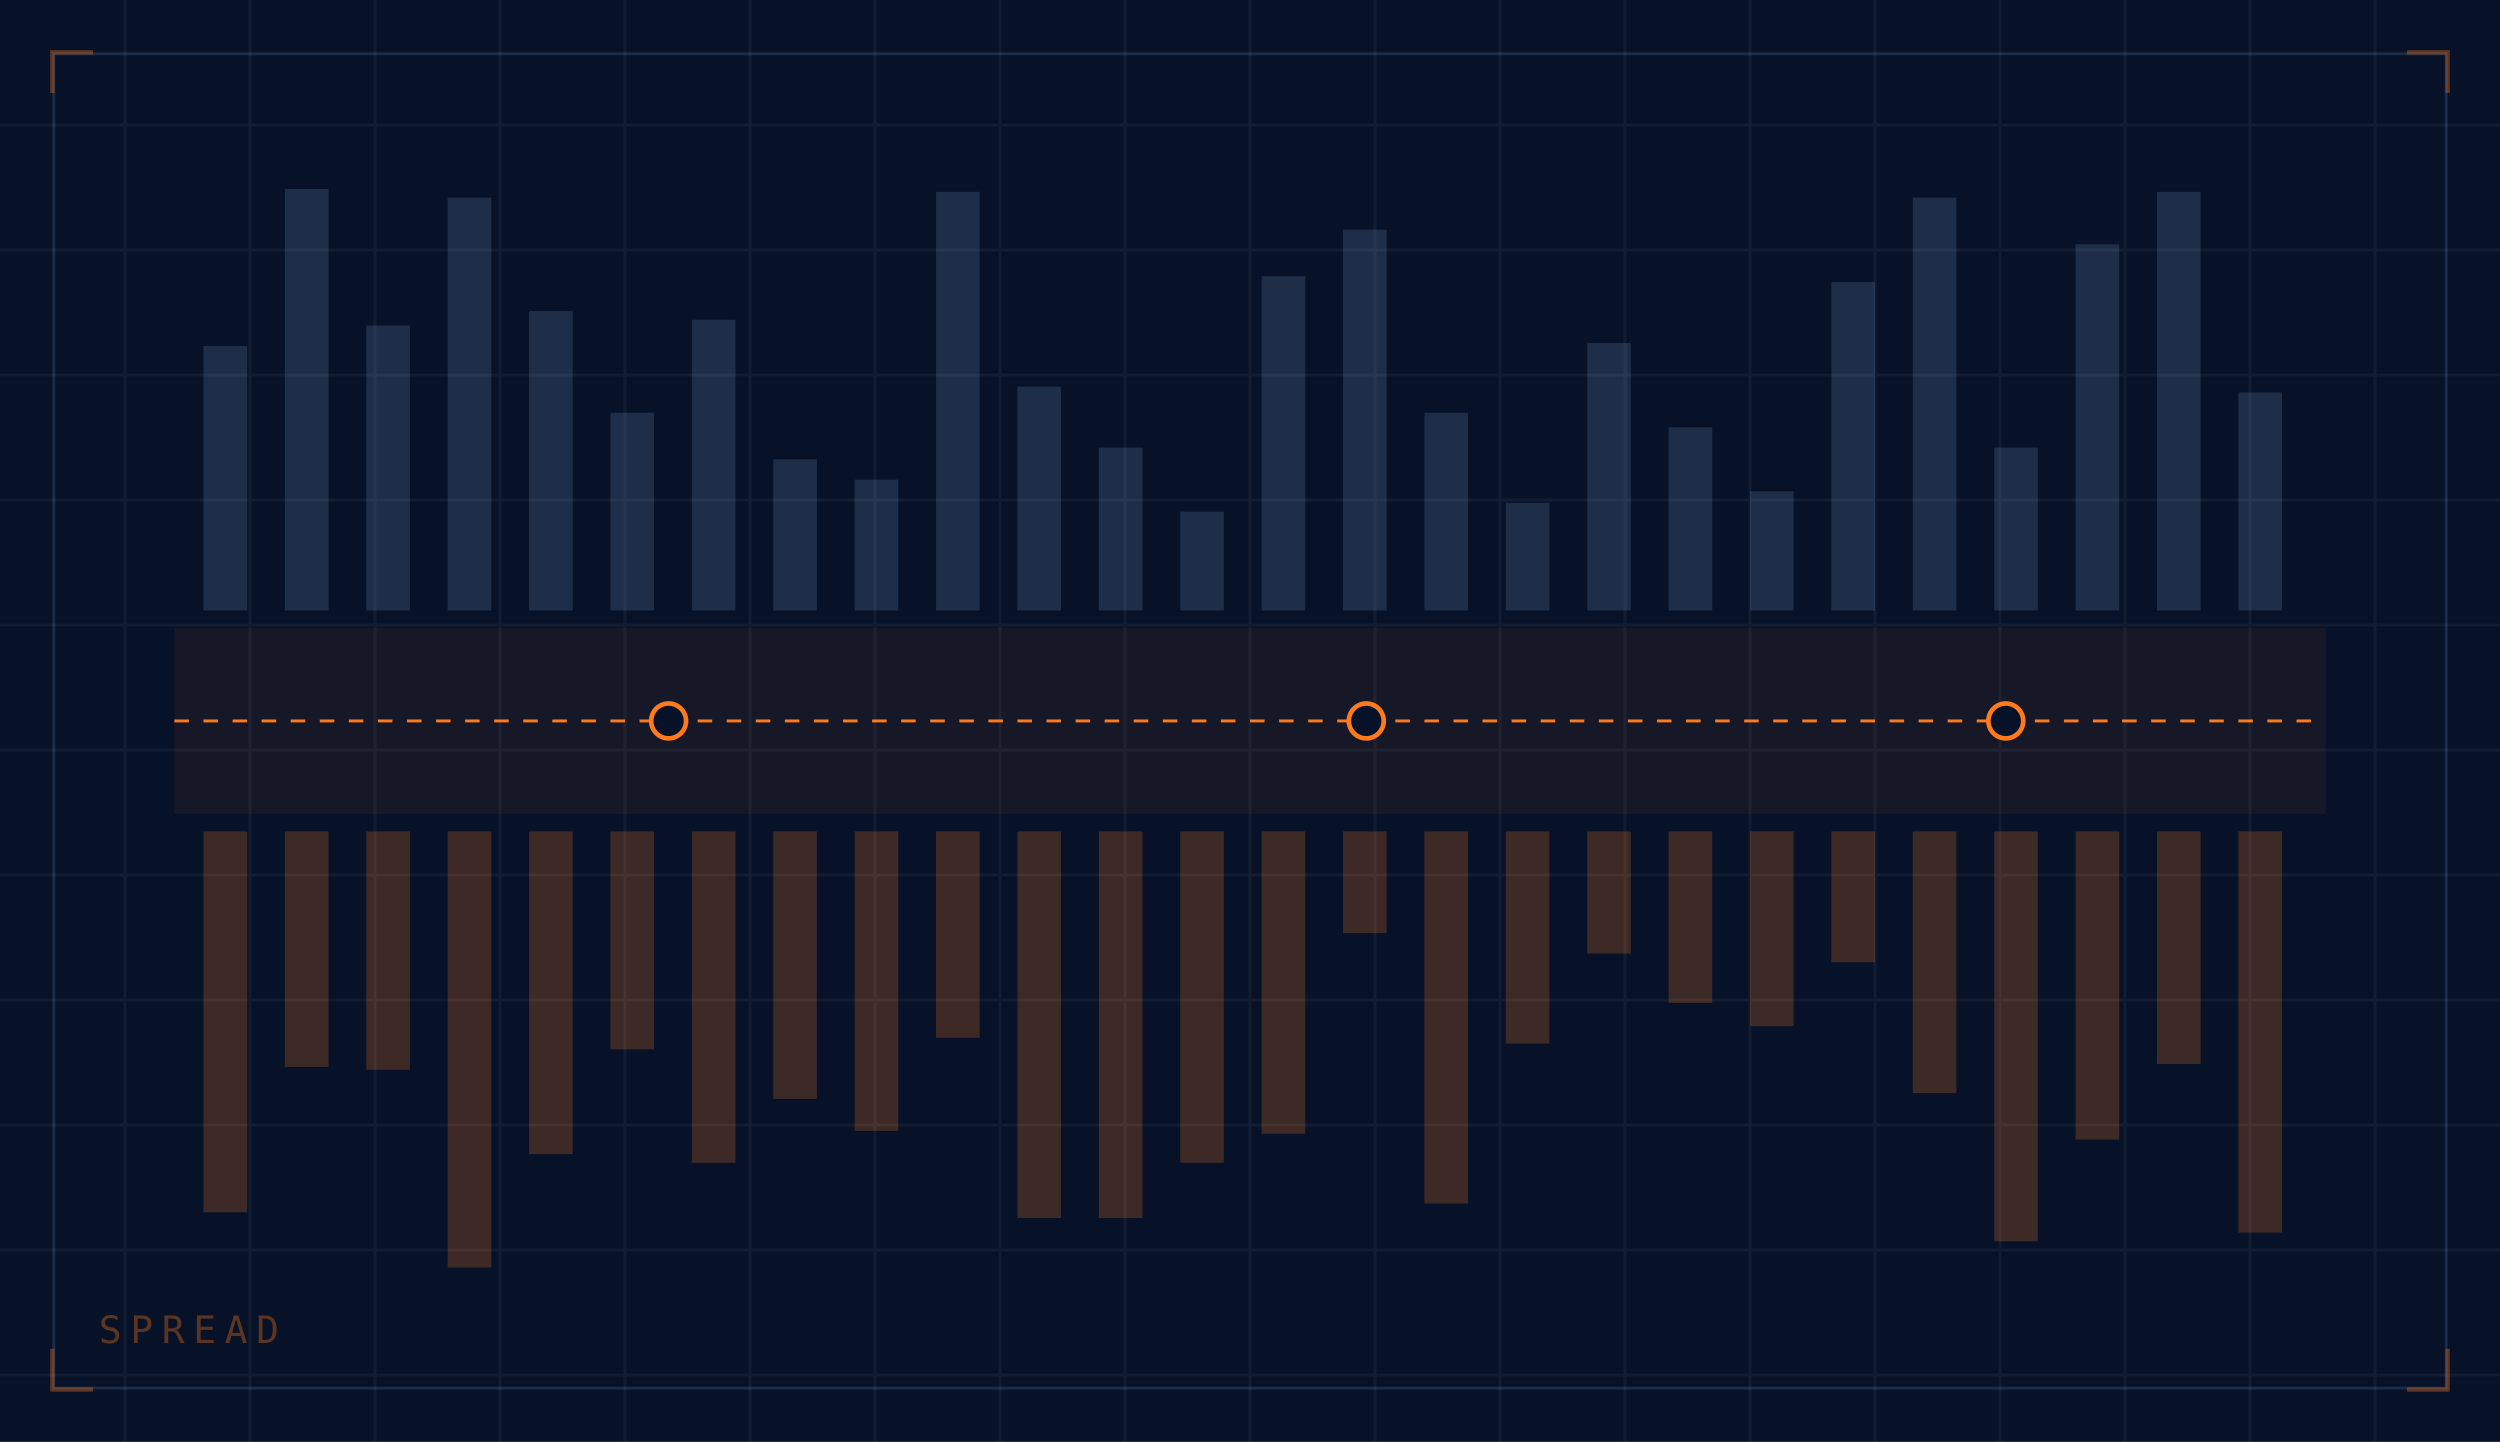
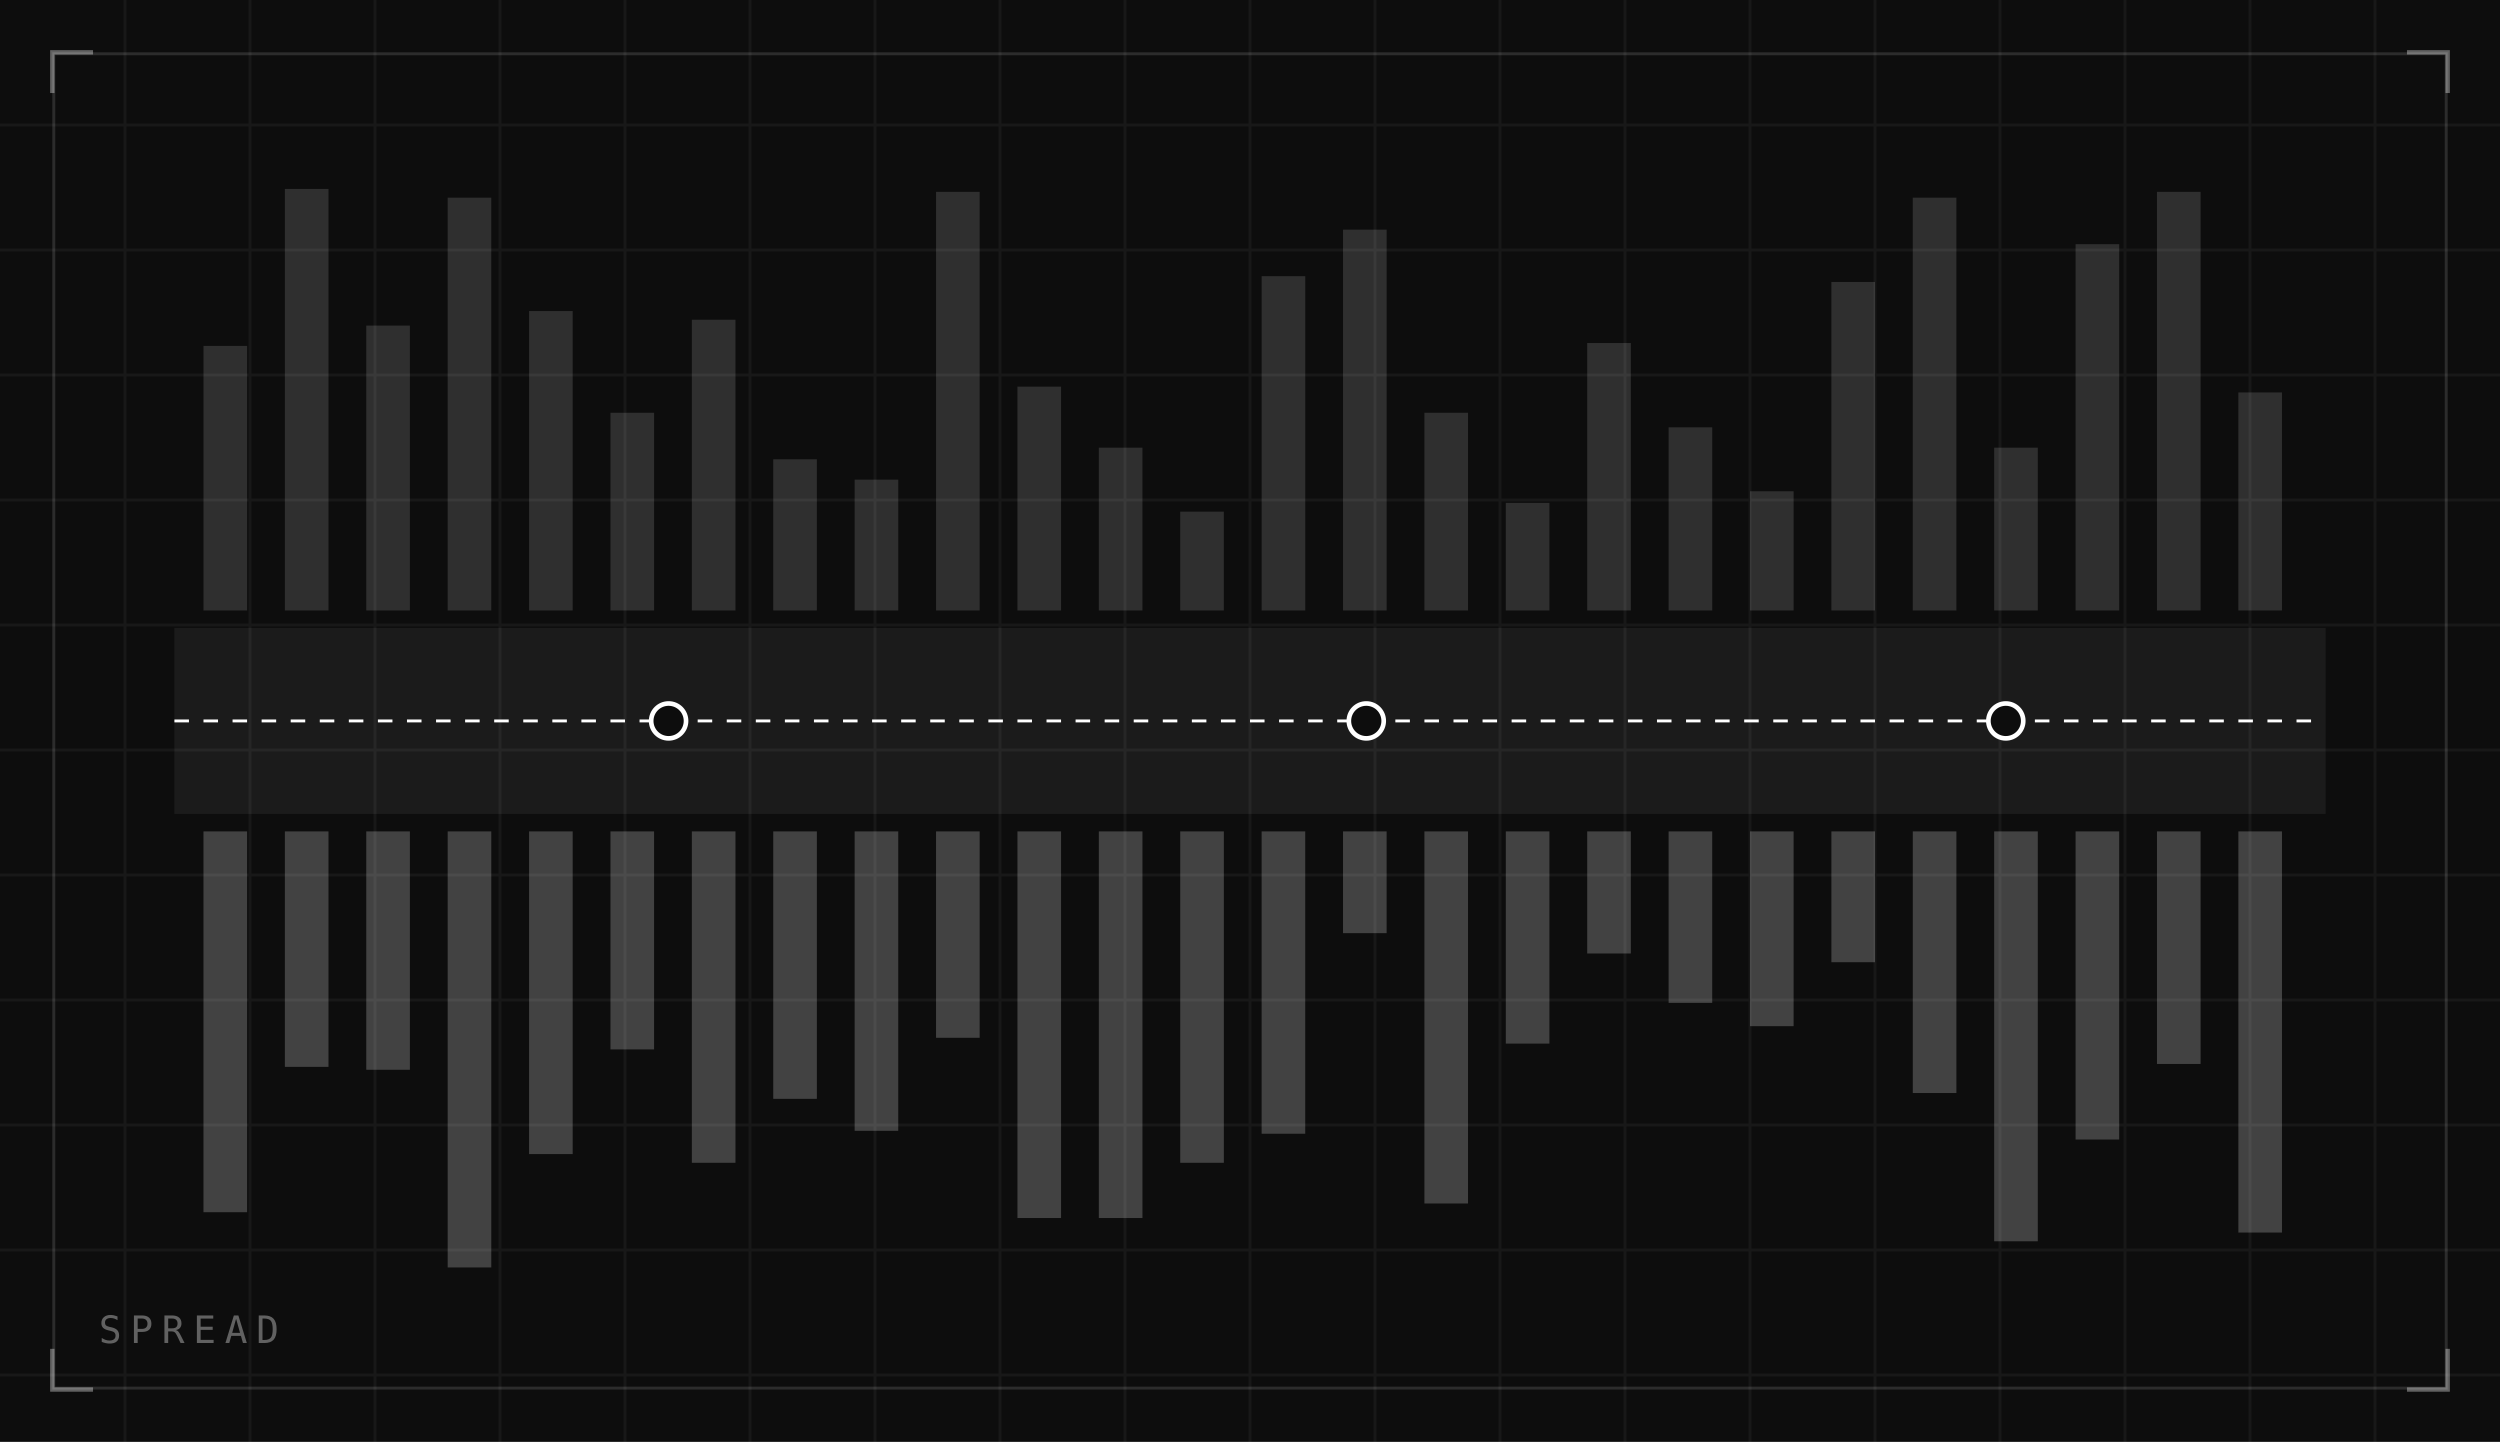
<svg xmlns="http://www.w3.org/2000/svg" viewBox="0 0 860 496" width="860" height="496">
-   <rect width="860" height="496" fill="#071228" />
+   <rect width="860" height="496" fill="#0d0d0d" />
  <g stroke="#ffffff" stroke-width="1" opacity="0.05">
    <line x1="43" y1="0" x2="43" y2="496" />
    <line x1="86" y1="0" x2="86" y2="496" />
    <line x1="129" y1="0" x2="129" y2="496" />
    <line x1="172" y1="0" x2="172" y2="496" />
    <line x1="215" y1="0" x2="215" y2="496" />
    <line x1="258" y1="0" x2="258" y2="496" />
    <line x1="301" y1="0" x2="301" y2="496" />
    <line x1="344" y1="0" x2="344" y2="496" />
    <line x1="387" y1="0" x2="387" y2="496" />
    <line x1="430" y1="0" x2="430" y2="496" />
    <line x1="473" y1="0" x2="473" y2="496" />
    <line x1="516" y1="0" x2="516" y2="496" />
    <line x1="559" y1="0" x2="559" y2="496" />
    <line x1="602" y1="0" x2="602" y2="496" />
    <line x1="645" y1="0" x2="645" y2="496" />
    <line x1="688" y1="0" x2="688" y2="496" />
    <line x1="731" y1="0" x2="731" y2="496" />
    <line x1="774" y1="0" x2="774" y2="496" />
    <line x1="817" y1="0" x2="817" y2="496" />
    <line x1="0" y1="43" x2="860" y2="43" />
    <line x1="0" y1="86" x2="860" y2="86" />
    <line x1="0" y1="129" x2="860" y2="129" />
    <line x1="0" y1="172" x2="860" y2="172" />
    <line x1="0" y1="215" x2="860" y2="215" />
    <line x1="0" y1="258" x2="860" y2="258" />
    <line x1="0" y1="301" x2="860" y2="301" />
    <line x1="0" y1="344" x2="860" y2="344" />
    <line x1="0" y1="387" x2="860" y2="387" />
    <line x1="0" y1="430" x2="860" y2="430" />
    <line x1="0" y1="473" x2="860" y2="473" />
  </g>
-   <rect x="70" y="119" width="15" height="91" fill="rgba(158,197,255,0.30)" opacity="0.5" />
-   <rect x="70" y="286" width="15" height="131" fill="#ff7a1a" opacity="0.22" />
-   <rect x="98" y="65" width="15" height="145" fill="rgba(158,197,255,0.30)" opacity="0.5" />
-   <rect x="98" y="286" width="15" height="81" fill="#ff7a1a" opacity="0.22" />
-   <rect x="126" y="112" width="15" height="98" fill="rgba(158,197,255,0.30)" opacity="0.5" />
-   <rect x="126" y="286" width="15" height="82" fill="#ff7a1a" opacity="0.22" />
-   <rect x="154" y="68" width="15" height="142" fill="rgba(158,197,255,0.30)" opacity="0.5" />
-   <rect x="154" y="286" width="15" height="150" fill="#ff7a1a" opacity="0.22" />
-   <rect x="182" y="107" width="15" height="103" fill="rgba(158,197,255,0.30)" opacity="0.5" />
-   <rect x="182" y="286" width="15" height="111" fill="#ff7a1a" opacity="0.22" />
-   <rect x="210" y="142" width="15" height="68" fill="rgba(158,197,255,0.30)" opacity="0.5" />
-   <rect x="210" y="286" width="15" height="75" fill="#ff7a1a" opacity="0.22" />
-   <rect x="238" y="110" width="15" height="100" fill="rgba(158,197,255,0.30)" opacity="0.5" />
-   <rect x="238" y="286" width="15" height="114" fill="#ff7a1a" opacity="0.22" />
-   <rect x="266" y="158" width="15" height="52" fill="rgba(158,197,255,0.30)" opacity="0.5" />
-   <rect x="266" y="286" width="15" height="92" fill="#ff7a1a" opacity="0.22" />
-   <rect x="294" y="165" width="15" height="45" fill="rgba(158,197,255,0.30)" opacity="0.5" />
-   <rect x="294" y="286" width="15" height="103" fill="#ff7a1a" opacity="0.22" />
-   <rect x="322" y="66" width="15" height="144" fill="rgba(158,197,255,0.30)" opacity="0.5" />
-   <rect x="322" y="286" width="15" height="71" fill="#ff7a1a" opacity="0.22" />
-   <rect x="350" y="133" width="15" height="77" fill="rgba(158,197,255,0.30)" opacity="0.5" />
-   <rect x="350" y="286" width="15" height="133" fill="#ff7a1a" opacity="0.22" />
-   <rect x="378" y="154" width="15" height="56" fill="rgba(158,197,255,0.30)" opacity="0.5" />
-   <rect x="378" y="286" width="15" height="133" fill="#ff7a1a" opacity="0.22" />
-   <rect x="406" y="176" width="15" height="34" fill="rgba(158,197,255,0.30)" opacity="0.5" />
-   <rect x="406" y="286" width="15" height="114" fill="#ff7a1a" opacity="0.22" />
-   <rect x="434" y="95" width="15" height="115" fill="rgba(158,197,255,0.30)" opacity="0.5" />
-   <rect x="434" y="286" width="15" height="104" fill="#ff7a1a" opacity="0.22" />
-   <rect x="462" y="79" width="15" height="131" fill="rgba(158,197,255,0.30)" opacity="0.5" />
-   <rect x="462" y="286" width="15" height="35" fill="#ff7a1a" opacity="0.22" />
-   <rect x="490" y="142" width="15" height="68" fill="rgba(158,197,255,0.30)" opacity="0.5" />
-   <rect x="490" y="286" width="15" height="128" fill="#ff7a1a" opacity="0.22" />
-   <rect x="518" y="173" width="15" height="37" fill="rgba(158,197,255,0.30)" opacity="0.5" />
-   <rect x="518" y="286" width="15" height="73" fill="#ff7a1a" opacity="0.22" />
-   <rect x="546" y="118" width="15" height="92" fill="rgba(158,197,255,0.30)" opacity="0.5" />
-   <rect x="546" y="286" width="15" height="42" fill="#ff7a1a" opacity="0.22" />
-   <rect x="574" y="147" width="15" height="63" fill="rgba(158,197,255,0.30)" opacity="0.5" />
-   <rect x="574" y="286" width="15" height="59" fill="#ff7a1a" opacity="0.22" />
-   <rect x="602" y="169" width="15" height="41" fill="rgba(158,197,255,0.30)" opacity="0.5" />
-   <rect x="602" y="286" width="15" height="67" fill="#ff7a1a" opacity="0.22" />
-   <rect x="630" y="97" width="15" height="113" fill="rgba(158,197,255,0.30)" opacity="0.5" />
-   <rect x="630" y="286" width="15" height="45" fill="#ff7a1a" opacity="0.22" />
-   <rect x="658" y="68" width="15" height="142" fill="rgba(158,197,255,0.30)" opacity="0.5" />
-   <rect x="658" y="286" width="15" height="90" fill="#ff7a1a" opacity="0.22" />
-   <rect x="686" y="154" width="15" height="56" fill="rgba(158,197,255,0.30)" opacity="0.5" />
-   <rect x="686" y="286" width="15" height="141" fill="#ff7a1a" opacity="0.22" />
-   <rect x="714" y="84" width="15" height="126" fill="rgba(158,197,255,0.30)" opacity="0.5" />
-   <rect x="714" y="286" width="15" height="106" fill="#ff7a1a" opacity="0.22" />
-   <rect x="742" y="66" width="15" height="144" fill="rgba(158,197,255,0.30)" opacity="0.5" />
-   <rect x="742" y="286" width="15" height="80" fill="#ff7a1a" opacity="0.22" />
-   <rect x="770" y="135" width="15" height="75" fill="rgba(158,197,255,0.30)" opacity="0.5" />
-   <rect x="770" y="286" width="15" height="138" fill="#ff7a1a" opacity="0.22" />
-   <rect x="60" y="216" width="740" height="64" fill="#ff7a1a" opacity="0.06" />
-   <line x1="60" y1="248" x2="800" y2="248" stroke="#ff7a1a" stroke-dasharray="5 5" />
-   <circle cx="230" cy="248" r="6" fill="#071228" stroke="#ff7a1a" stroke-width="1.6" />
-   <circle cx="470" cy="248" r="6" fill="#071228" stroke="#ff7a1a" stroke-width="1.6" />
-   <circle cx="690" cy="248" r="6" fill="#071228" stroke="#ff7a1a" stroke-width="1.6" />
-   <rect x="18.5" y="18.5" width="823" height="459" fill="none" stroke="rgba(158,197,255,0.14)" />
-   <path d="M18 32V18H32" fill="none" stroke="rgba(255,122,26,0.34)" stroke-width="1.5" />
-   <path d="M842 32V18H828" fill="none" stroke="rgba(255,122,26,0.34)" stroke-width="1.5" />
-   <path d="M18 464V478H32" fill="none" stroke="rgba(255,122,26,0.34)" stroke-width="1.5" />
-   <path d="M842 464V478H828" fill="none" stroke="rgba(255,122,26,0.34)" stroke-width="1.5" />
-   <text x="34" y="462" font-family="ui-monospace,monospace" font-size="13" letter-spacing="3" fill="rgba(255,122,26,0.34)">SPREAD</text>
+   <rect x="70" y="119" width="15" height="91" fill="rgba(255,255,255,0.28)" opacity="0.5" />
+   <rect x="70" y="286" width="15" height="131" fill="#ffffff" opacity="0.22" />
+   <rect x="98" y="65" width="15" height="145" fill="rgba(255,255,255,0.28)" opacity="0.5" />
+   <rect x="98" y="286" width="15" height="81" fill="#ffffff" opacity="0.22" />
+   <rect x="126" y="112" width="15" height="98" fill="rgba(255,255,255,0.28)" opacity="0.5" />
+   <rect x="126" y="286" width="15" height="82" fill="#ffffff" opacity="0.22" />
+   <rect x="154" y="68" width="15" height="142" fill="rgba(255,255,255,0.28)" opacity="0.5" />
+   <rect x="154" y="286" width="15" height="150" fill="#ffffff" opacity="0.22" />
+   <rect x="182" y="107" width="15" height="103" fill="rgba(255,255,255,0.28)" opacity="0.5" />
+   <rect x="182" y="286" width="15" height="111" fill="#ffffff" opacity="0.22" />
+   <rect x="210" y="142" width="15" height="68" fill="rgba(255,255,255,0.28)" opacity="0.5" />
+   <rect x="210" y="286" width="15" height="75" fill="#ffffff" opacity="0.22" />
+   <rect x="238" y="110" width="15" height="100" fill="rgba(255,255,255,0.28)" opacity="0.5" />
+   <rect x="238" y="286" width="15" height="114" fill="#ffffff" opacity="0.22" />
+   <rect x="266" y="158" width="15" height="52" fill="rgba(255,255,255,0.28)" opacity="0.5" />
+   <rect x="266" y="286" width="15" height="92" fill="#ffffff" opacity="0.22" />
+   <rect x="294" y="165" width="15" height="45" fill="rgba(255,255,255,0.28)" opacity="0.5" />
+   <rect x="294" y="286" width="15" height="103" fill="#ffffff" opacity="0.22" />
+   <rect x="322" y="66" width="15" height="144" fill="rgba(255,255,255,0.28)" opacity="0.5" />
+   <rect x="322" y="286" width="15" height="71" fill="#ffffff" opacity="0.22" />
+   <rect x="350" y="133" width="15" height="77" fill="rgba(255,255,255,0.28)" opacity="0.5" />
+   <rect x="350" y="286" width="15" height="133" fill="#ffffff" opacity="0.22" />
+   <rect x="378" y="154" width="15" height="56" fill="rgba(255,255,255,0.28)" opacity="0.5" />
+   <rect x="378" y="286" width="15" height="133" fill="#ffffff" opacity="0.22" />
+   <rect x="406" y="176" width="15" height="34" fill="rgba(255,255,255,0.28)" opacity="0.5" />
+   <rect x="406" y="286" width="15" height="114" fill="#ffffff" opacity="0.22" />
+   <rect x="434" y="95" width="15" height="115" fill="rgba(255,255,255,0.28)" opacity="0.5" />
+   <rect x="434" y="286" width="15" height="104" fill="#ffffff" opacity="0.22" />
+   <rect x="462" y="79" width="15" height="131" fill="rgba(255,255,255,0.28)" opacity="0.5" />
+   <rect x="462" y="286" width="15" height="35" fill="#ffffff" opacity="0.22" />
+   <rect x="490" y="142" width="15" height="68" fill="rgba(255,255,255,0.28)" opacity="0.5" />
+   <rect x="490" y="286" width="15" height="128" fill="#ffffff" opacity="0.22" />
+   <rect x="518" y="173" width="15" height="37" fill="rgba(255,255,255,0.28)" opacity="0.5" />
+   <rect x="518" y="286" width="15" height="73" fill="#ffffff" opacity="0.22" />
+   <rect x="546" y="118" width="15" height="92" fill="rgba(255,255,255,0.28)" opacity="0.5" />
+   <rect x="546" y="286" width="15" height="42" fill="#ffffff" opacity="0.22" />
+   <rect x="574" y="147" width="15" height="63" fill="rgba(255,255,255,0.28)" opacity="0.5" />
+   <rect x="574" y="286" width="15" height="59" fill="#ffffff" opacity="0.22" />
+   <rect x="602" y="169" width="15" height="41" fill="rgba(255,255,255,0.28)" opacity="0.5" />
+   <rect x="602" y="286" width="15" height="67" fill="#ffffff" opacity="0.22" />
+   <rect x="630" y="97" width="15" height="113" fill="rgba(255,255,255,0.28)" opacity="0.5" />
+   <rect x="630" y="286" width="15" height="45" fill="#ffffff" opacity="0.22" />
+   <rect x="658" y="68" width="15" height="142" fill="rgba(255,255,255,0.28)" opacity="0.5" />
+   <rect x="658" y="286" width="15" height="90" fill="#ffffff" opacity="0.22" />
+   <rect x="686" y="154" width="15" height="56" fill="rgba(255,255,255,0.28)" opacity="0.5" />
+   <rect x="686" y="286" width="15" height="141" fill="#ffffff" opacity="0.22" />
+   <rect x="714" y="84" width="15" height="126" fill="rgba(255,255,255,0.28)" opacity="0.5" />
+   <rect x="714" y="286" width="15" height="106" fill="#ffffff" opacity="0.22" />
+   <rect x="742" y="66" width="15" height="144" fill="rgba(255,255,255,0.28)" opacity="0.5" />
+   <rect x="742" y="286" width="15" height="80" fill="#ffffff" opacity="0.22" />
+   <rect x="770" y="135" width="15" height="75" fill="rgba(255,255,255,0.28)" opacity="0.5" />
+   <rect x="770" y="286" width="15" height="138" fill="#ffffff" opacity="0.22" />
+   <rect x="60" y="216" width="740" height="64" fill="#ffffff" opacity="0.06" />
+   <line x1="60" y1="248" x2="800" y2="248" stroke="#ffffff" stroke-dasharray="5 5" />
+   <circle cx="230" cy="248" r="6" fill="#0d0d0d" stroke="#ffffff" stroke-width="1.6" />
+   <circle cx="470" cy="248" r="6" fill="#0d0d0d" stroke="#ffffff" stroke-width="1.6" />
+   <circle cx="690" cy="248" r="6" fill="#0d0d0d" stroke="#ffffff" stroke-width="1.6" />
+   <rect x="18.5" y="18.5" width="823" height="459" fill="none" stroke="rgba(255,255,255,0.13)" />
+   <path d="M18 32V18H32" fill="none" stroke="rgba(255,255,255,0.35)" stroke-width="1.5" />
+   <path d="M842 32V18H828" fill="none" stroke="rgba(255,255,255,0.35)" stroke-width="1.5" />
+   <path d="M18 464V478H32" fill="none" stroke="rgba(255,255,255,0.35)" stroke-width="1.5" />
+   <path d="M842 464V478H828" fill="none" stroke="rgba(255,255,255,0.35)" stroke-width="1.5" />
+   <text x="34" y="462" font-family="ui-monospace,monospace" font-size="13" letter-spacing="3" fill="rgba(255,255,255,0.35)">SPREAD</text>
</svg>
